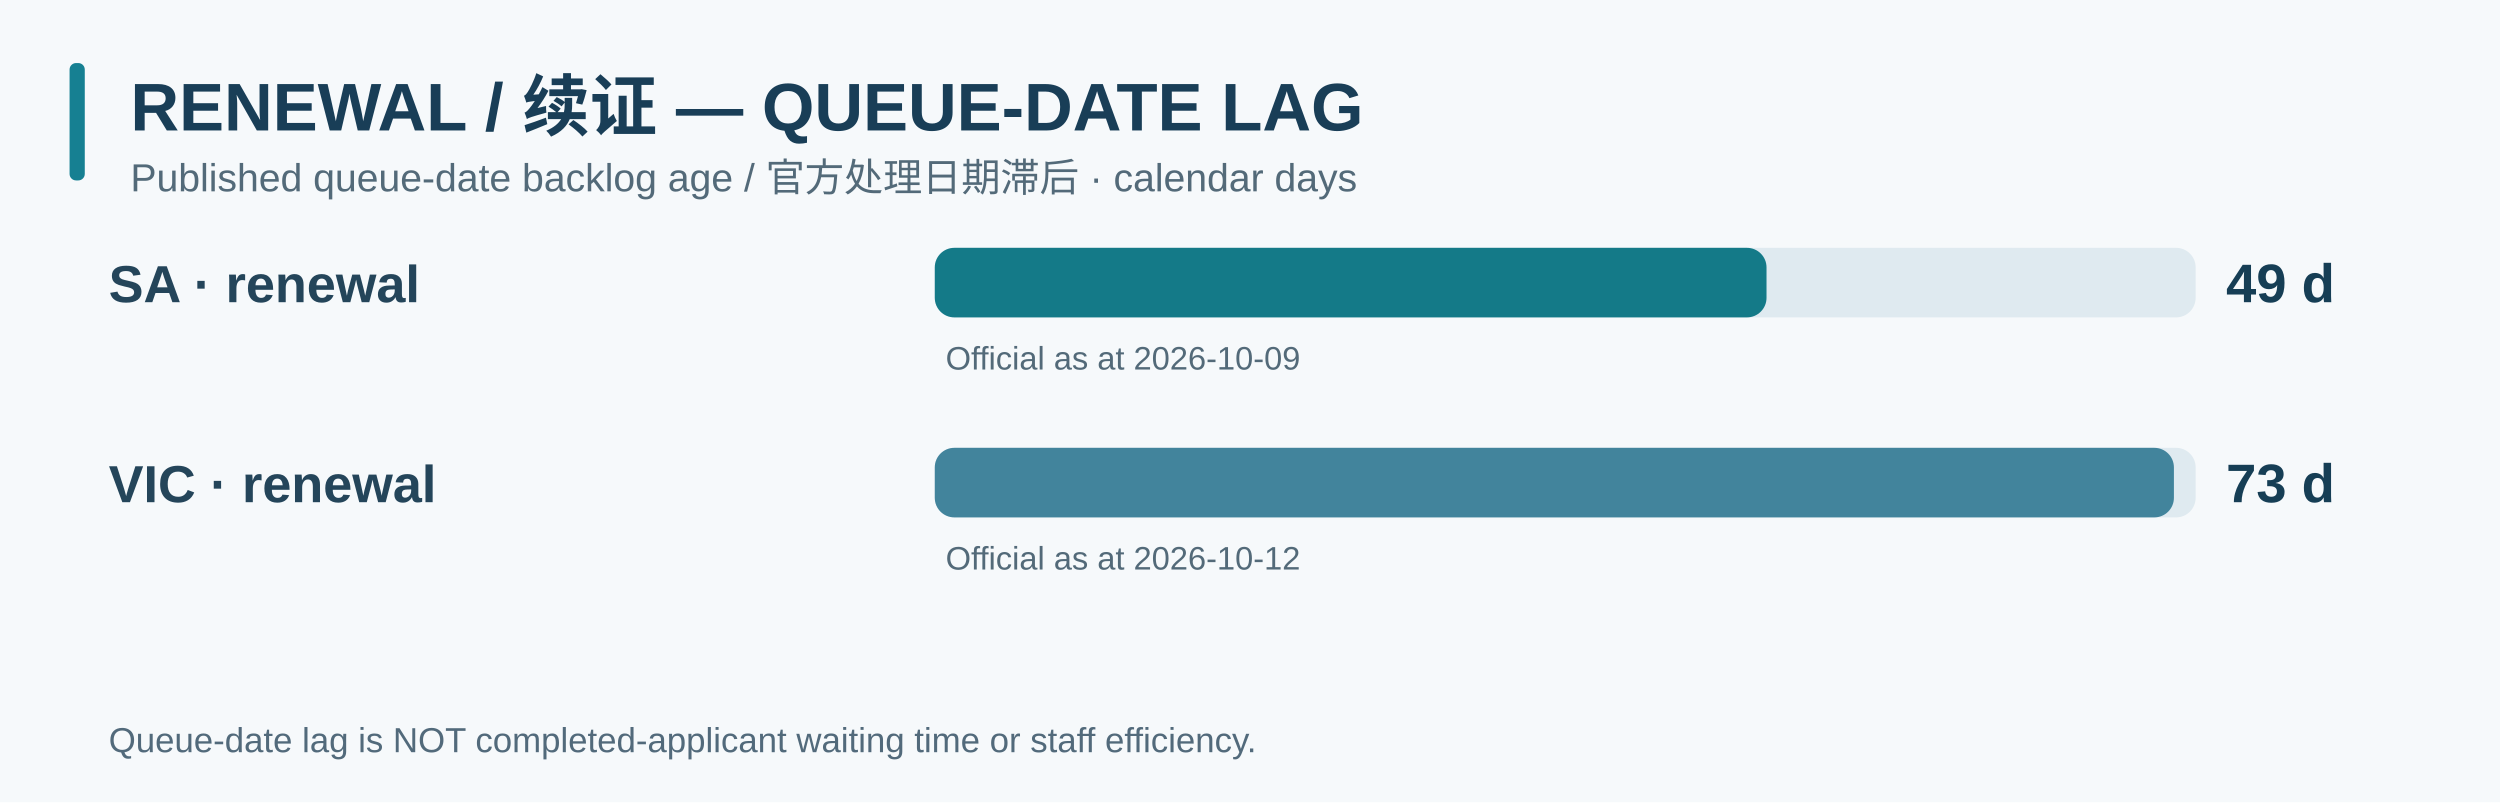
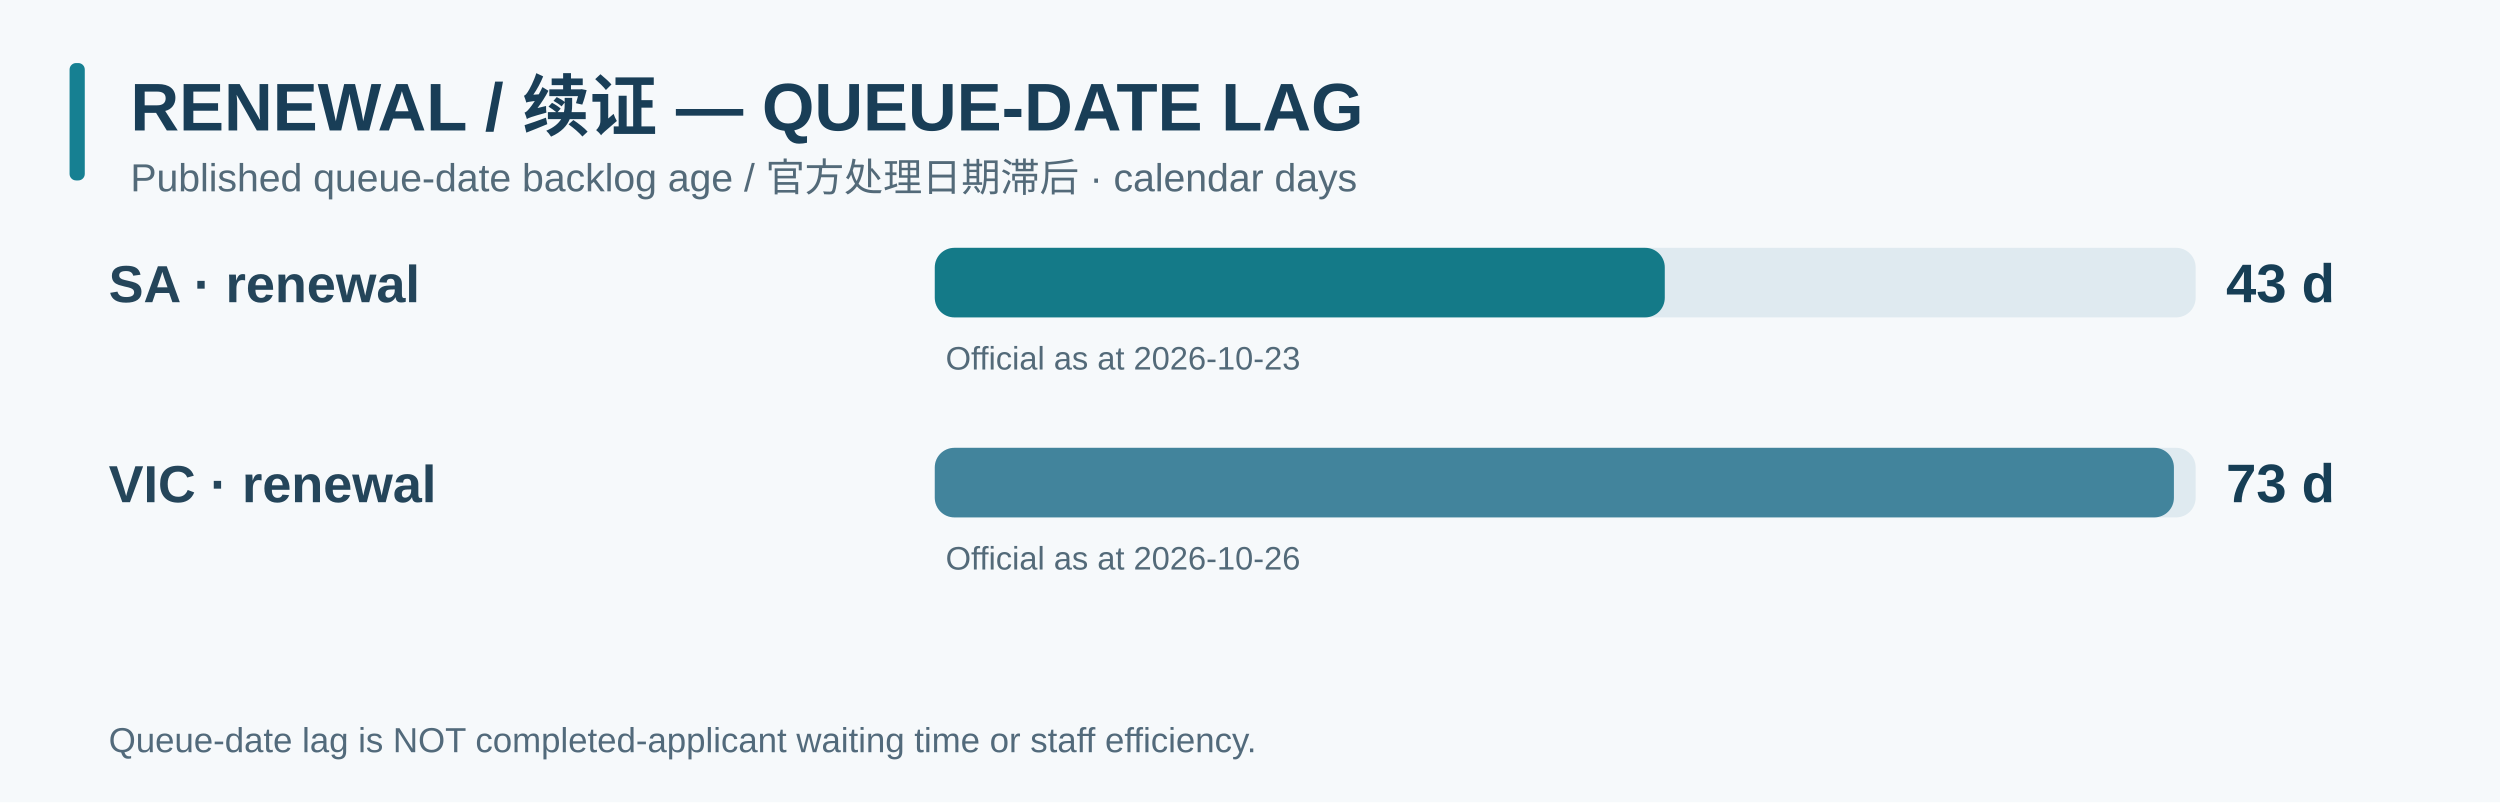
<svg xmlns="http://www.w3.org/2000/svg" width="1150" height="369" viewBox="0 0 1150 369" role="img" aria-label="RENEWAL / 续证 — QUEUE-DATE LAG">
  <rect width="1150" height="369" fill="#f6f9fb" />
  <rect x="32" y="29" width="7" height="54" rx="3" fill="#168092" />
  <text x="60" y="60" font-size="31" font-weight="700" font-family="Arial,sans-serif" fill="#193e57">RENEWAL / 续证 — QUEUE-DATE LAG</text>
  <text x="60" y="88" font-size="18" font-family="Arial,sans-serif" fill="#536a79">Published queue-date backlog age / 官方处理日期滞后 · calendar days</text>
  <text x="50" y="139" font-family="Arial,sans-serif" font-size="24" font-weight="700" fill="#24455a">SA · renewal</text>
  <rect x="430" y="114" width="580" height="32" rx="9" fill="#dfeaf0" />
-   <rect x="430" y="114" width="382.6" height="32" rx="9" fill="#147a88" />
-   <text x="1024" y="139" font-family="Arial,sans-serif" font-size="25" font-weight="700" fill="#163e55">49 d</text>
-   <text x="435" y="170" font-family="Arial,sans-serif" font-size="15" fill="#536a79">Official as at 2026-10-09</text>
+   <rect x="430" y="114" width="335.8" height="32" rx="9" fill="#147a88" />
+   <text x="1024" y="139" font-family="Arial,sans-serif" font-size="25" font-weight="700" fill="#163e55">43 d</text>
+   <text x="435" y="170" font-family="Arial,sans-serif" font-size="15" fill="#536a79">Official as at 2026-10-23</text>
  <text x="50" y="231" font-family="Arial,sans-serif" font-size="24" font-weight="700" fill="#24455a">VIC · renewal</text>
  <rect x="430" y="206" width="580" height="32" rx="9" fill="#dfeaf0" />
  <rect x="430" y="206" width="570.0" height="32" rx="9" fill="#42849c" />
  <text x="1024" y="231" font-family="Arial,sans-serif" font-size="25" font-weight="700" fill="#163e55">73 d</text>
-   <text x="435" y="262" font-family="Arial,sans-serif" font-size="15" fill="#536a79">Official as at 2026-10-12</text>
+   <text x="435" y="262" font-family="Arial,sans-serif" font-size="15" fill="#536a79">Official as at 2026-10-26</text>
  <text x="50" y="346" font-family="Arial,sans-serif" font-size="16" fill="#526a7b">Queue-date lag is NOT completed-applicant waiting time or staff efficiency.</text>
</svg>
